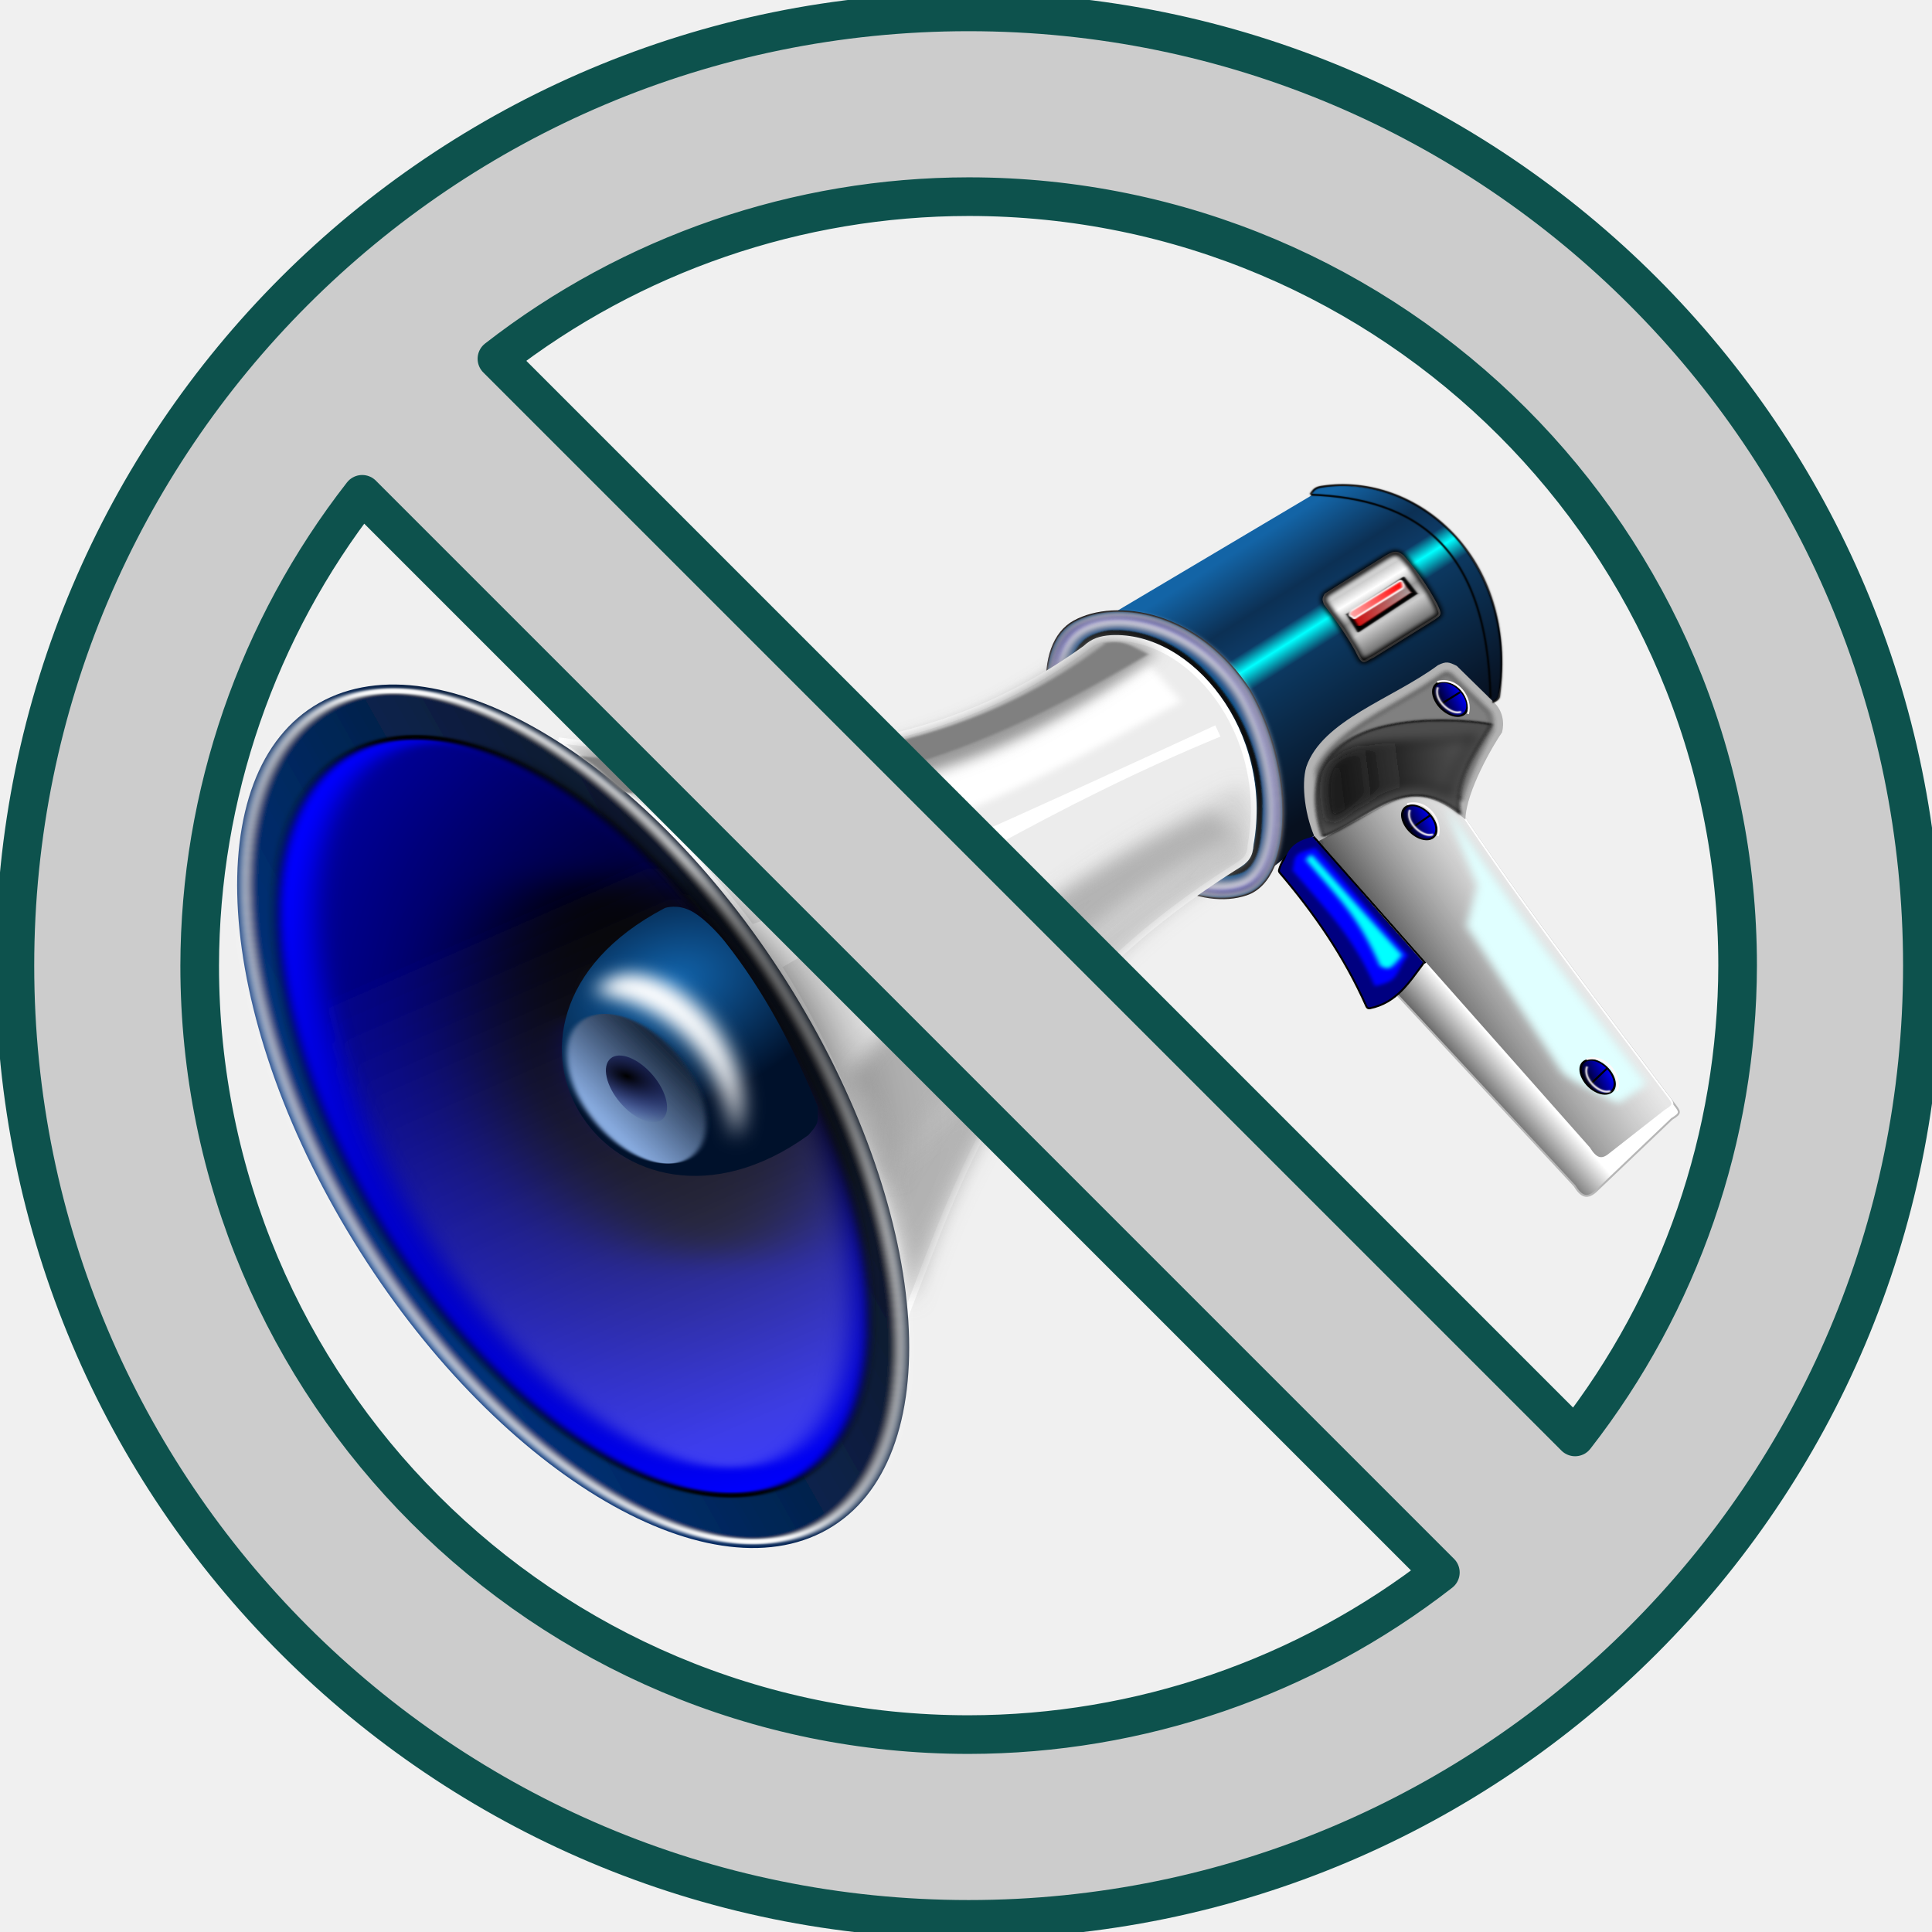
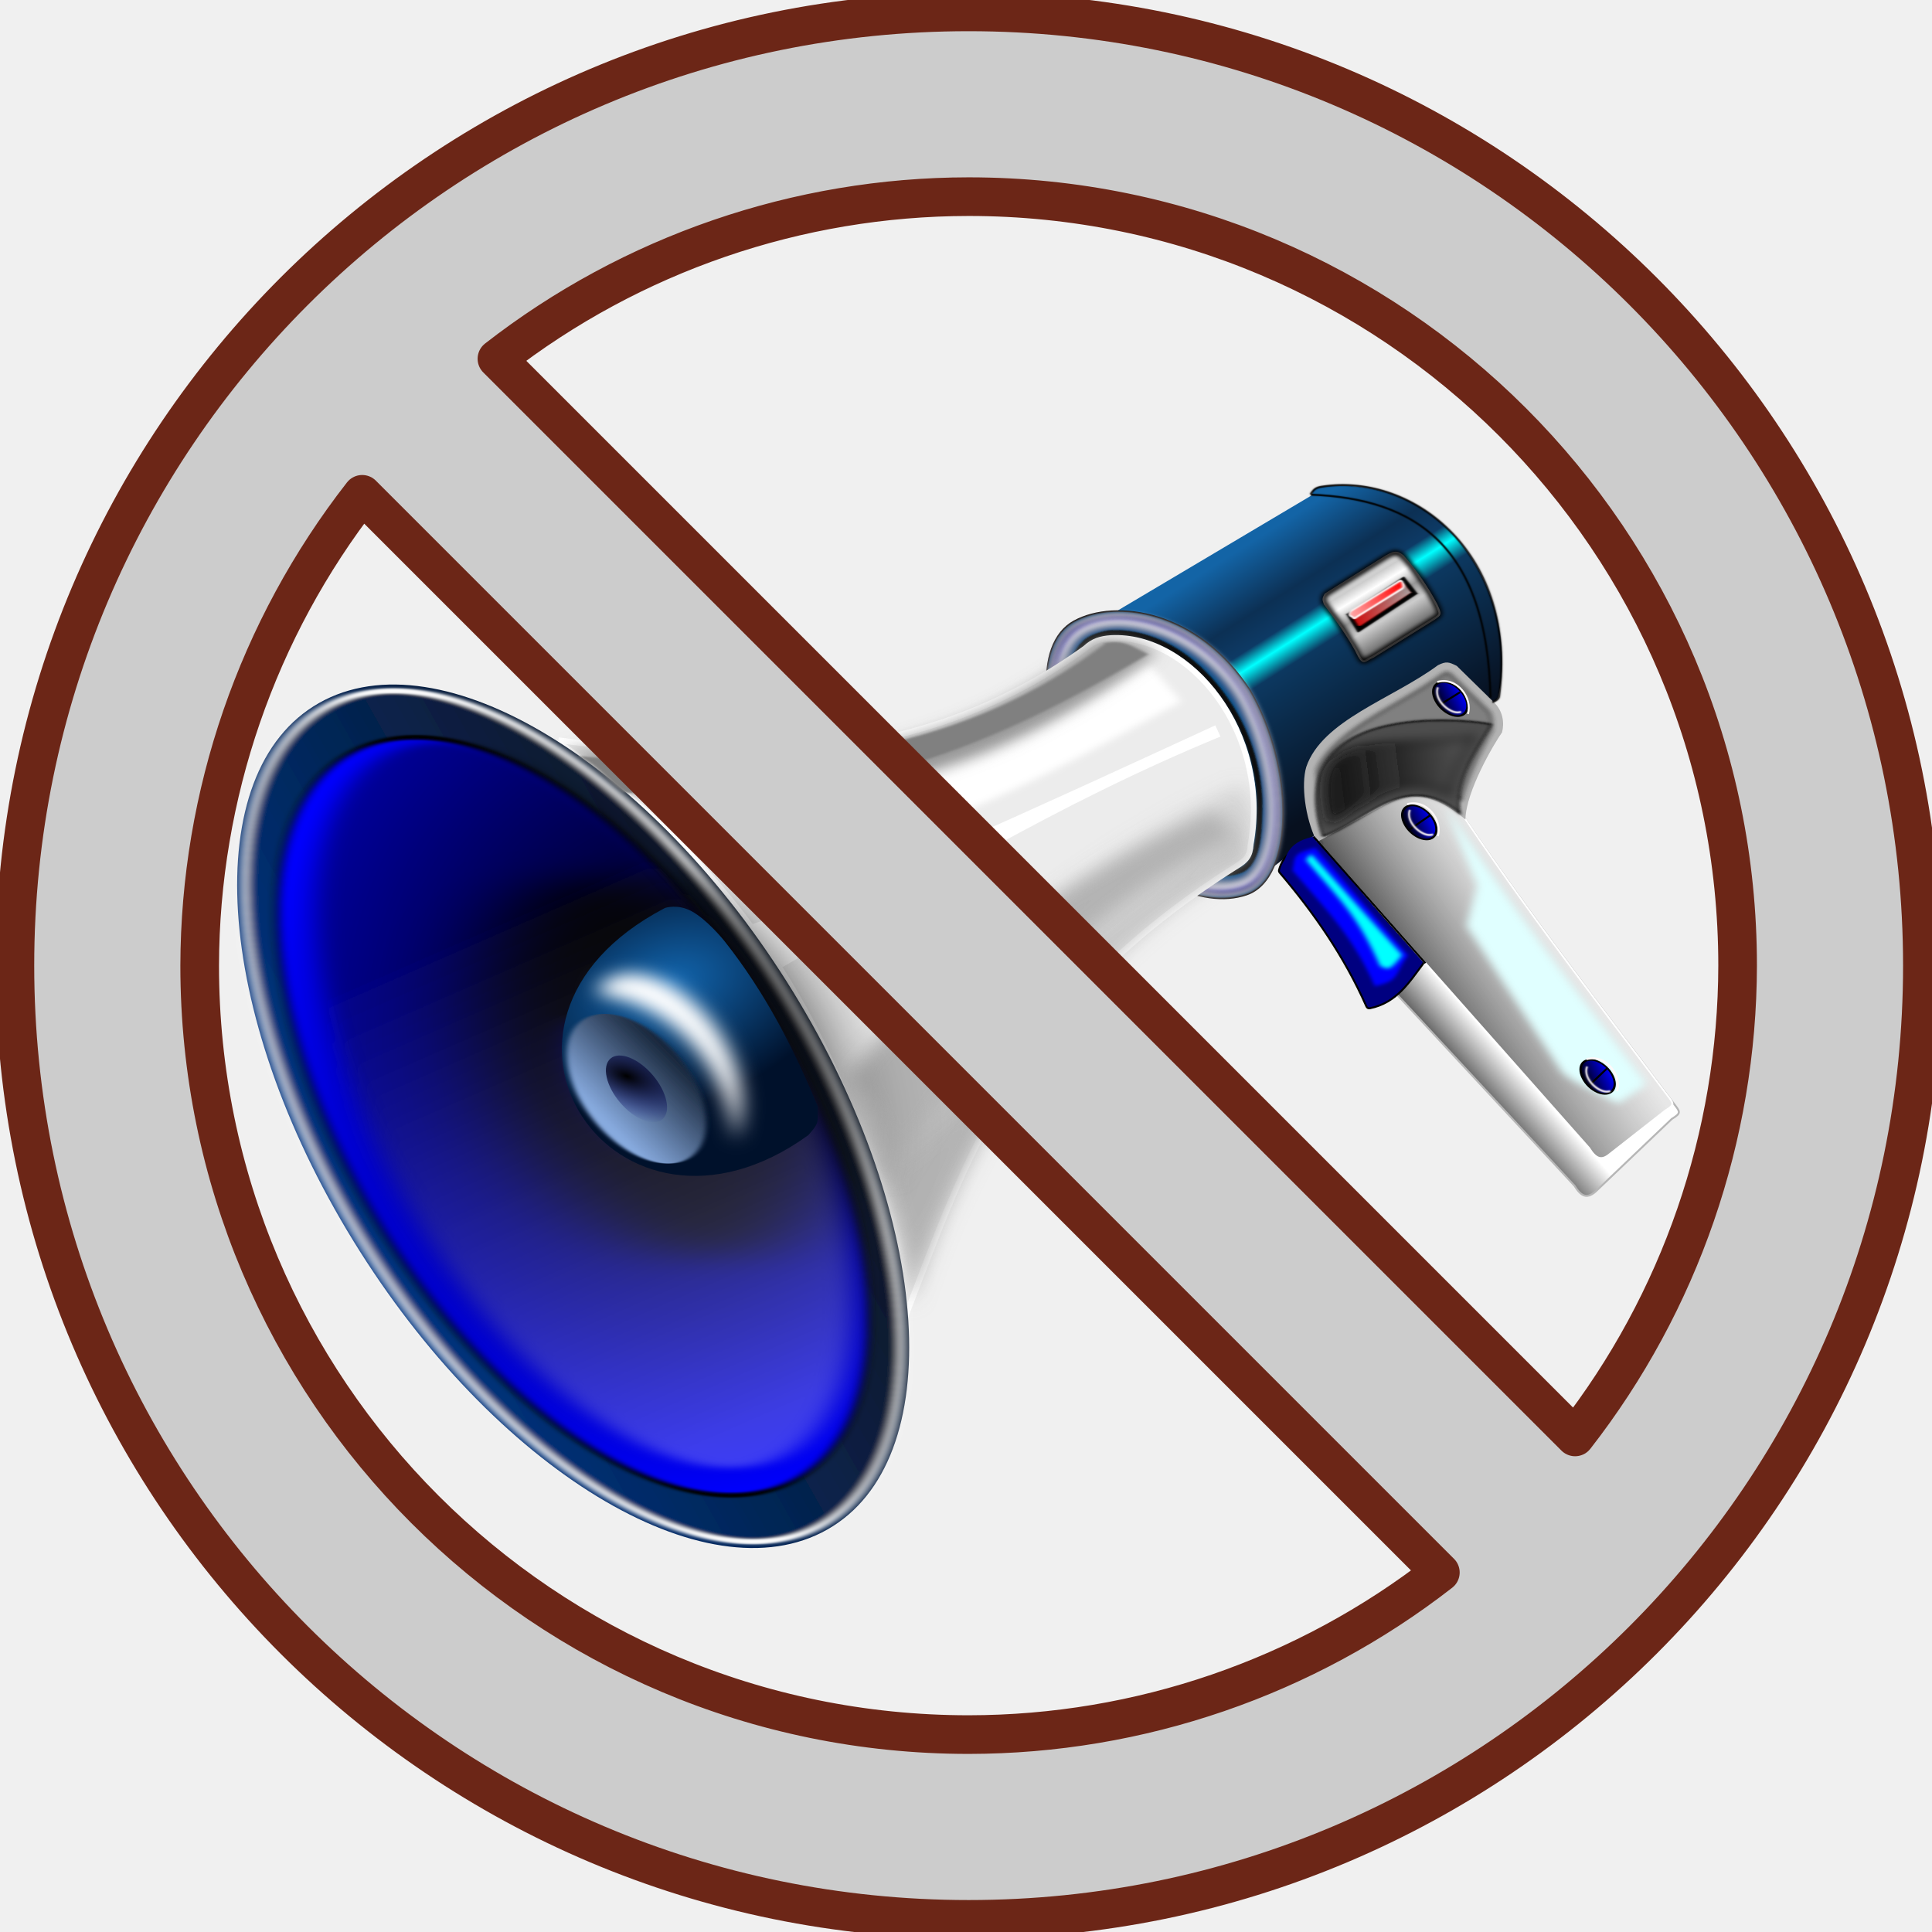
<svg xmlns="http://www.w3.org/2000/svg" xmlns:xlink="http://www.w3.org/1999/xlink" viewBox="0 0 1000 1000" version="1.1">
  <defs>
    <linearGradient gradientUnits="userSpaceOnUse" y2="173.12" y1="499.06" x2="136.59" x1="96.548" id="d">
      <stop offset="0" stop-color="#a08" stop-opacity="1" />
      <stop offset="1" stop-color="#ddafe9" stop-opacity="1" />
    </linearGradient>
    <filter id="H">
      <feGaussianBlur stdDeviation="1.081" />
    </filter>
    <filter id="y">
      <feGaussianBlur stdDeviation="1.728" />
    </filter>
    <filter id="A">
      <feGaussianBlur stdDeviation="1.793" />
    </filter>
    <filter id="t">
      <feGaussianBlur stdDeviation="4.777" />
    </filter>
    <filter id="u">
      <feGaussianBlur stdDeviation="1.871" />
    </filter>
    <filter id="J">
      <feGaussianBlur stdDeviation="1.026" />
    </filter>
    <filter id="i">
      <feGaussianBlur stdDeviation=".555" />
    </filter>
    <filter id="f">
      <feGaussianBlur stdDeviation=".652" />
    </filter>
    <filter id="l">
      <feGaussianBlur stdDeviation=".571" />
    </filter>
    <filter id="M">
      <feGaussianBlur stdDeviation="1.127" />
    </filter>
    <filter id="N">
      <feGaussianBlur stdDeviation="1.226" />
    </filter>
    <filter id="O">
      <feGaussianBlur stdDeviation=".732" />
    </filter>
    <filter id="r">
      <feGaussianBlur stdDeviation=".972" />
    </filter>
    <filter id="S">
      <feGaussianBlur stdDeviation="1.104" />
    </filter>
    <filter id="T">
      <feGaussianBlur stdDeviation=".489" />
    </filter>
    <filter id="p">
      <feGaussianBlur stdDeviation="2.193" />
    </filter>
    <filter id="g">
      <feGaussianBlur stdDeviation="1.324" />
    </filter>
    <filter id="E">
      <feGaussianBlur stdDeviation="5.406" />
    </filter>
    <filter id="h">
      <feGaussianBlur stdDeviation="1.867" />
    </filter>
    <filter id="W">
      <feGaussianBlur stdDeviation=".574" />
    </filter>
    <filter id="L" />
    <filter id="C" x="-.268" y="-.217" width="1.536" height="1.435">
      <feGaussianBlur stdDeviation="7.204" />
    </filter>
    <filter id="v" x="-.029" y="-.142" width="1.058" height="1.284">
      <feGaussianBlur stdDeviation="3.79" />
    </filter>
    <filter id="Q" x="-.088" y="-.187" width="1.177" height="1.374">
      <feGaussianBlur stdDeviation="2.951" />
    </filter>
    <filter id="U" x="-.184" y="-.136" width="1.368" height="1.271">
      <feGaussianBlur stdDeviation="4.839" />
    </filter>
    <filter id="B" x="-.304" y="-.233" width="1.609" height="1.466">
      <feGaussianBlur stdDeviation="19.709" />
    </filter>
    <filter id="X" x="-.108" y="-.086" width="1.216" height="1.173">
      <feGaussianBlur stdDeviation=".506" />
    </filter>
    <linearGradient id="a">
      <stop offset="0" />
      <stop stop-color="#00f" offset="1" />
    </linearGradient>
    <linearGradient id="b" x1="196.81" x2="-17.239" y1="274.35" y2="266.55" gradientUnits="userSpaceOnUse">
      <stop stop-color="#0b1728" offset="0" />
      <stop stop-color="#003380" offset="1" />
    </linearGradient>
    <linearGradient id="G" x1="107.8" x2="162.07" y1="291.56" y2="287.57" gradientUnits="userSpaceOnUse">
      <stop stop-color="#87aade" offset="0" />
      <stop stop-color="#0b1728" offset="1" />
    </linearGradient>
    <linearGradient id="s" x1="405" x2="368.45" y1="241.97" y2="184.83" gradientUnits="userSpaceOnUse">
      <stop stop-color="#b3b3b3" offset="0" />
      <stop stop-color="#b3b3b3" stop-opacity="0" offset="1" />
    </linearGradient>
    <linearGradient id="c" x1="442.7" x2="477.79" gradientUnits="userSpaceOnUse">
      <stop stop-color="#faa" offset="0" />
      <stop stop-color="red" offset="1" />
    </linearGradient>
    <linearGradient id="j" x1="577.22" x2="594.44" y1="20.83" y2="57.616" gradientUnits="userSpaceOnUse">
      <stop stop-color="#e6e6e6" offset="0" />
      <stop stop-color="#ccc" offset=".141" />
      <stop stop-color="#fff" offset=".277" />
      <stop stop-color="#999" offset=".494" />
      <stop stop-color="#ccc" offset=".687" />
      <stop stop-color="#666" offset="1" />
    </linearGradient>
    <linearGradient id="k" x1="441.67" x2="479.67" gradientUnits="userSpaceOnUse">
      <stop stop-color="#d40000" offset="0" />
      <stop stop-color="#d40000" stop-opacity="0" offset="1" />
    </linearGradient>
    <linearGradient id="P" x1="509.29" x2="571.79" y1="165.93" y2="165.04" gradientUnits="userSpaceOnUse">
      <stop stop-color="#1a1a1a" offset="0" />
      <stop stop-opacity="0" offset="1" />
    </linearGradient>
    <linearGradient id="n" x1="606.85" x2="671.25" y1="283.89" y2="248.79" gradientUnits="userSpaceOnUse">
      <stop stop-color="#4d4d4d" offset="0" />
      <stop stop-color="#ccc" stop-opacity=".467" offset="1" />
    </linearGradient>
    <linearGradient id="m" x1="600.41" x2="618.3" y1="278" y2="265.62" gradientUnits="userSpaceOnUse">
      <stop stop-color="#666" offset="0" />
      <stop stop-color="#fff" offset="1" />
    </linearGradient>
    <linearGradient id="e" x1="513.88" x2="573.43" y1="4.159" y2="126.39" gradientUnits="userSpaceOnUse">
      <stop stop-color="#1364a6" offset="0" />
      <stop stop-color="#0c3054" offset=".231" />
      <stop stop-color="#0d3a65" offset=".339" />
      <stop stop-color="#0ff" offset=".4" />
      <stop stop-color="#0c3860" offset=".476" />
      <stop stop-color="#07101f" offset="1" />
    </linearGradient>
    <linearGradient id="D" x1="96.548" x2="136.59" y1="499.06" y2="173.12" gradientUnits="userSpaceOnUse">
      <stop stop-color="#aaf" offset="0" />
      <stop offset="1" />
    </linearGradient>
    <linearGradient id="R" x1="562.33" x2="578.74" gradientUnits="userSpaceOnUse" xlink:href="#a" />
    <radialGradient id="F" cx="159.05" cy="224.44" r="63.954" gradientTransform="matrix(1.4936 -.35773 .22937 .9577 -89.124 34.945)" gradientUnits="userSpaceOnUse">
      <stop stop-color="#1266af" offset="0" />
      <stop stop-color="#00112b" offset="1" />
    </radialGradient>
    <radialGradient id="I" cx="135.47" cy="276.23" r="24.107" gradientTransform="matrix(1.5901 .81534 -.39126 .76306 65.379 -83.386)" gradientUnits="userSpaceOnUse">
      <stop offset="0" />
      <stop stop-color="navy" stop-opacity="0" offset="1" />
    </radialGradient>
    <radialGradient id="z" cx="192.18" cy="251.36" r="122.76" gradientTransform="matrix(-1.002 -1.5743 1.5859 -1.2755 -35.582 906.99)" gradientUnits="userSpaceOnUse" xlink:href="#a" />
    <linearGradient xlink:href="#a" id="o" gradientUnits="userSpaceOnUse" x1="562.33" x2="578.74" />
    <linearGradient xlink:href="#a" id="q" gradientUnits="userSpaceOnUse" x1="562.33" x2="578.74" />
    <linearGradient xlink:href="#b" id="w" gradientUnits="userSpaceOnUse" x1="196.81" y1="274.35" x2="-17.239" y2="266.55" />
    <linearGradient xlink:href="#b" id="x" gradientUnits="userSpaceOnUse" x1="196.81" y1="274.35" x2="-17.239" y2="266.55" />
    <linearGradient xlink:href="#c" id="K" gradientUnits="userSpaceOnUse" x1="442.7" x2="477.79" />
    <linearGradient xlink:href="#c" id="V" gradientUnits="userSpaceOnUse" x1="442.7" x2="477.79" />
  </defs>
  <path d="M444.68 29.813l113.75-51.46.538-1.98c1.107-1.485 3.368-1.801 5.96-1.73 65.048.778 93.513 67.857 78.132 116.98-.514 2.525-2.612 3.287-4.464 3.402l-2.47-.097-77.191 46.995c-10.703 12.875-24.879 15.332-37.396 22.767l-9.006 5.483c26.042-84.316-10.674-119.76-67.857-140.71" fill="url(#e)" transform="rotate(-6.357 3121.326 -967.739) scale(1.0003)" />
  <path d="M630.66 369.886c19.365 33.66 24.97 70.667 7.429 81.727-17.54 11.06-48.545-6.558-69.252-39.351-20.706-32.793-23.273-68.34-5.732-79.4 17.54-11.06 46.849 4.231 67.555 37.023z" opacity=".387" fill="#0d67b2" fill-rule="evenodd" />
  <path d="M647.016 357.423c23.07 40.097 23.024 97.185-1.745 105.593-23.392 7.94-57.832-7.812-82.5-46.875-24.668-39.062-28.488-82.707-6.828-94.583 21.425-11.748 64.285-5.56 91.072 35.866z" fill="#0c3257" stroke="#0c0909" stroke-width=".8" />
  <path d="M513.86 76.27c17.89 41.033 11.732 95.931-12.989 101.36-23.346 5.13-54.778-13.708-74.316-53.917-19.538-40.209-18.538-82.593 3.564-91.694 21.863-9.003 62.417 1.54 83.74 44.249z" fill="#040463" fill-rule="evenodd" stroke="#0c0909" stroke-width=".8" filter="url(#f)" transform="rotate(-6.357 3121.326 -967.739) scale(1.0003)" />
  <path d="M514.54 75.857c18.159 41.649 11.908 97.371-13.184 102.88-23.697 5.207-55.602-13.914-75.434-54.727-19.832-40.813-18.816-83.833 3.618-93.071 22.192-9.138 63.356 1.563 85 44.914z" fill="#080c7b" stroke="#fff" stroke-width=".8" filter="url(#g)" transform="rotate(-6.357 3121.326 -967.739) scale(1.0003)" />
  <path transform="matrix(.99415 -.11073 .11073 .99415 168.037 294.257)" d="M397.81 72.188c-4.881.186-9.252 1.195-12.844 2.938-9.388 4.553-14.88 16.136-15.5 32.093-.62 15.958 3.733 35.88 13.312 55.595 19.145 39.403 49.678 56.959 70.969 52.28 5.17-1.136 9.537-4.844 13.031-10.905 3.494-6.062 5.963-14.374 7.125-23.844 2.32-18.9-.532-42.42-9.188-62.344l-.062-.125c-15.384-31.532-45.697-46.494-66.844-45.688z" fill="#11528a" fill-rule="evenodd" stroke="#fff9f9" stroke-width="2.9" filter="url(#h)" />
  <path d="M445.79 37.713c-3.868.205-8.852 1.222-11.481 2.913-5.989 3.851-11.246 11.899-11.812 26.469-.566 14.57 3.491 33.575 12.656 52.438 18.289 37.64 47.108 51.558 63.909 47.866 2.966-.652 5.618-1.903 8.498-6.898 2.879-4.995 4.471-12.548 5.554-21.375 3.362-20.478-1.393-42.02-9.508-57.835-16.276-31.846-40.102-43.05-57.815-43.578z" fill="none" stroke="#0c0909" stroke-width="2.9" filter="url(#i)" transform="rotate(-6.357 3121.326 -967.739) scale(1.0003)" />
  <path d="M289.029 383.167c95.187 11.943 186.771 14.255 272.74-47.593 4.038-3.792 7.995-4.942 13.395-5.306 40.593-2.077 82.519 48.548 72.193 106.686-.367 6.125-2.327 8.2-7.163 11.238-115.634 72.829-140.892 153.827-170.78 231.204-18.121-89.668-48.79-203.17-180.263-295.16" fill="#ececec" stroke="#fff" stroke-width="3.001" />
  <path d="M558.75 34.981c5.023 8.46 11.654 20.256 14.617 28.957 1.92 4.479 2.88 2.329 7.127 1.06l33.587-16.006c3.606-1.968 3.803-1.823 2.057-7.194-3.843-9.46-8.159-17.786-14.545-26.965-2.973-2.845-4.16-2.89-10.705.274l-31.227 15.019c-1.606 2.197-1.43 2.612-.911 4.854z" fill="url(#j)" stroke="#fff9f9" transform="rotate(-6.357 3121.326 -967.739) scale(1.0003)" />
  <path transform="rotate(-30.585 622.103 -160.147) scale(1.0003)" d="M444.24 290.5l33.472-1.584 1.221 8.949-34.433 1.543-.26-8.908z" fill="url(#k)" fill-rule="evenodd" stroke="#000" stroke-width="2.4" filter="url(#l)" />
  <path d="M521.47 169.81l132.39 178.75c2.684 5.649 5.423 7.595 10.355 4.275l43.496-33.086c5.531-2.543 4.578-3.226 1.838-7.868-33.857-57.352-70.996-117.64-103.08-182.07-28.486 13.326-79.412 21.978-85.357 40" fill="url(#m)" stroke="#b6b6b6" transform="rotate(-6.357 3121.326 -967.739) scale(1.0003)" />
  <path d="M682.672 435.244c-6.849 1.606-11.484 3.485-14.717 5.948-3.233 2.464-4.958 5.556-5.911 9.057a1.537 1.537 0 0 0 .315 1.411c17.68 20.752 33.345 43.235 44.932 69.35a1.537 1.537 0 0 0 1.702.88c14.02-2.816 20.517-13.694 27.544-22.946a1.537 1.537 0 0 0-.093-1.972l-53.11-58.625.5-.307a1.537 1.537 0 0 0-1.161-2.796z" fill="navy" stroke="#000" stroke-width="1" />
  <path d="M541.11 156.24L663.5 329.99c2.684 5.649 5.423 7.595 10.355 4.275l30.996-19.158c5.531-2.543 4.578-3.226 1.838-7.868-33.857-57.352-68.139-113-100.23-177.43l-65.357 26.43" fill="url(#n)" stroke="#fff" transform="rotate(-6.357 3121.326 -967.739) scale(1.0003)" />
  <path transform="matrix(.99415 -.11073 .43156 .85247 112.38 380.108)" d="M578.21 127.54a7.679 10.179 0 1 1-15.357 0 7.679 10.179 0 1 1 15.357 0z" fill="url(#o)" fill-rule="evenodd" stroke="#000" stroke-width="1.057" />
  <path d="M613.25 208.69l40.778 80.723c3.204 4.535 19.863 14.884 27.339 19.335l11.245-6.225c4.684-2.153 3.876-2.732 1.557-6.663-28.667-48.572-57.695-95.7-84.865-150.27l11.803 43.097" fill="#e0ffff" filter="url(#p)" transform="rotate(-6.357 3121.326 -967.739) scale(1.0003)" />
  <path transform="matrix(.99415 -.11073 .43156 .85247 204.691 511.807)" d="M578.21 127.54a7.679 10.179 0 1 1-15.357 0 7.679 10.179 0 1 1 15.357 0z" fill="url(#q)" fill-rule="evenodd" stroke="#000" stroke-width="1.057" />
  <path d="M679.1 433.19c-13.475 3.16-13.742 10.96-15.53 17.529 17.747 20.828 33.49 43.452 45.154 69.737 13.363-2.683 19.523-13.029 26.624-22.377L680.42 432.85" fill="navy" />
  <path d="M683.057 436.816c-13.475 3.159-17.705 7.335-19.492 13.904 17.746 20.827 33.49 43.452 45.153 69.737 13.363-2.684 19.524-13.029 26.624-22.377l-54.34-59.956" fill="navy" />
  <path d="M540.4 159.81c-13.738 1.647-11.069 4.029-13.571 10.357 15.327 22.658 27.036 36.879 35.714 64.286 13.574-1.187 10.84-5.427 18.929-13.929l-41.786-61.071" fill="#00f" filter="url(#r)" transform="rotate(-6.357 3121.326 -967.739) scale(1.0003)" />
  <path d="M305.04 373.4c29.524-69.656 96.915-170.91 200-210.71.709-13.571 6.76-27.143.714-40.714-76.15 21.433-189.92 87.111-221.43 125.71 8.14 18.144 24.476 101.38 20.714 125.71z" fill="url(#s)" filter="url(#t)" transform="rotate(-6.357 3121.326 -967.739) scale(1.0003)" />
  <path d="M193.61 85.528c101.36 30.513 189.03 10.348 271.43-29.286l14.286 20.714c-74.009 30.71-150.64 63.603-245 62.857-12.485-19.286-28.377-40.714-45.714-58.571" fill="#fff" filter="url(#u)" transform="rotate(-6.357 3121.326 -967.739) scale(1.0003)" />
  <path d="M302.9 307.68c46.361-59.085 106.17-130.35 195.71-157.14l-7.143-15.714c-76.15 21.433-170.64 77.111-202.14 115.71 8.14 18.144 13.047 37.095 13.571 57.143z" fill="#b3b3b3" filter="url(#t)" transform="rotate(-6.357 3121.326 -967.739) scale(1.0003)" />
  <path d="M344.471 412.936c104.147 19.109 170.84-12.93 248.368-61.459l12.628 10.097c-70.174 38.727-134.906 72.574-228.796 82.285-14.548-17.79-9.91-13.275-29.124-29.107M388.869 478.448l16.186 22.09c71.134-40.415 141.786-84.367 226.657-119.297l-2.68-5.801c-92.207 42.429-185.981 85.899-240.156 103.008" fill="#fff" />
  <path d="M438.61 40.528C364.506 89.163 272.82 96.39 159.68 64.099c12.056 10.043 16.998 15.965 26.429 26.429 113.39 30.09 201.25 8.956 283.21-40-8.515-6.78-19.014-10.662-30.714-10" fill="#999" filter="url(#v)" transform="rotate(-6.357 3121.326 -967.739) scale(1.0003)" />
  <path transform="matrix(.97134 -.55048 .56656 .92142 37.072 362.528)" d="M214.29 291.65a117.145 232.15 0 1 1-234.29 0 117.145 232.15 0 1 1 234.29 0z" fill="url(#w)" fill-rule="evenodd" />
  <path transform="matrix(.97134 -.55048 .56656 .92142 37.072 362.528)" d="M97.156 62.469c-30.761 0-59.259 24.903-80.188 66.375-20.929 41.472-34 99.112-34 162.81 0 63.698 13.071 121.35 34 162.81 20.929 41.46 49.426 66.344 80.188 66.344s59.266-24.88 80.188-66.344c20.922-41.464 33.969-99.112 33.969-162.81 0-63.698-13.048-121.34-33.969-162.81s-49.426-66.375-80.188-66.375z" fill="url(#x)" fill-rule="evenodd" stroke="#fff" stroke-width="2.458" filter="url(#y)" />
  <path transform="matrix(.85207 -.48294 .497 .80838 68.947 388.933)" d="M214.29 291.65a117.145 232.15 0 1 1-234.29 0 117.145 232.15 0 1 1 234.29 0z" fill="url(#z)" fill-rule="evenodd" stroke="#000" stroke-width="2.802" filter="url(#A)" />
  <path d="M347.751 547.878a45.193 24.114 49.514 1 1-36.68 31.313 45.193 24.114 49.514 1 1 36.68-31.313z" opacity=".199" fill="navy" fill-rule="evenodd" />
  <path transform="rotate(-30.228 782.317 35.186) scale(1.0003)" d="M211.43 260.22a70.715 106.432 0 1 1-141.43 0 70.715 106.432 0 1 1 141.43 0z" fill-rule="evenodd" stroke="#000" filter="url(#B)" />
  <path transform="rotate(-40.486 606.972 154.924) scale(1.0003)" d="M154.64 285.4a24.107 45.179 0 1 1-48.214 0 24.107 45.179 0 1 1 48.214 0z" fill="navy" fill-rule="evenodd" filter="url(#C)" />
  <path transform="matrix(.77046 -.45656 .45524 .77455 94.892 390.556)" d="M214.29 291.65a117.145 232.15 0 1 1-234.29 0 117.145 232.15 0 1 1 234.29 0z" opacity=".356" fill="url(#D)" fill-rule="evenodd" filter="url(#E)" />
  <path d="M201.83 153.65c-119.02 46.37-46.116 185.33 60.849 125 6.625-5.934 5.497-5.836 6.538-14.161-8.847-30.858-20.346-61.395-38.451-90.394-.432-.692-7.866-12.289-15.409-17.431-6.437-4.388-12.877-3.267-13.527-3.014z" fill="url(#F)" transform="rotate(-6.357 3121.326 -967.739) scale(1.0003)" />
  <path transform="rotate(-40.486 606.972 154.924) scale(1.0003)" d="M158.03 285.4a27.494 45.179 0 1 1-54.988 0 27.494 45.179 0 1 1 54.988 0z" fill="url(#G)" fill-rule="evenodd" filter="url(#H)" />
  <path d="M186.13 238.8c6.406 9.45 7.511 19.883 2.468 23.301-5.043 3.418-14.324-1.472-20.73-10.923-6.406-9.451-7.51-19.883-2.468-23.301 5.043-3.418 14.324 1.472 20.73 10.923z" fill="url(#I)" fill-rule="evenodd" transform="rotate(-6.357 3121.326 -967.739) scale(1.0003)" />
  <path transform="matrix(.99415 -.11073 .08378 .75221 171.75 327.596)" d="M396.43 66.301c-74.104 58.547-164 68.134-277.14 35.844 12.056 10.043 12.355 17.853 21.786 28.317 113.39 30.09 195.54-5.204 277.5-54.16-8.515-6.78-10.443-11.606-22.143-10.944" fill="gray" filter="url(#J)" />
  <path transform="rotate(-30.585 622.103 -160.147) scale(1.0003)" d="M445.67 288.74l30.309-.643c.935.129 1.155.49 1.048 1.193l.42 6.502c-.317.764.374 1.837-1.595 2.092L447 298.885c-1.324.07-2.72-.602-2.72-1.897l-1.238-6.425c-.11-1.086 1.416-1.852 2.628-1.823z" fill="url(#K)" fill-rule="evenodd" filter="url(#L)" />
  <path d="M558.75 34.981c5.023 8.46 11.654 20.256 14.617 28.957 1.92 4.479 2.88 2.329 7.127 1.06l33.587-16.006c3.606-1.968 3.803-1.823 2.057-7.194-3.843-9.46-8.159-17.786-14.545-26.965-2.973-2.845-4.16-2.89-10.705.274l-31.227 15.019c-1.606 2.197-1.43 2.612-.911 4.854z" fill="none" stroke="#000" stroke-width="2.8" filter="url(#M)" transform="rotate(-6.357 3121.326 -967.739) scale(1.0003)" />
  <path d="M681.28 435.042c-5.835-12.051-7.835-28.979-5.179-38.022 8.205-24.256 44.668-35.301 68.176-52.708 4.315-2.168 5.69-1.664 9.745.353l18.765 18.398c5.295 4.682 5.928 11.322 4.66 16.017-4.14 5.853-18.704 30.499-18.947 45.105-31.829-27.463-51.949-.372-76.886 11.583" fill="#b3b3b3" />
  <path transform="matrix(.99415 -.11073 .11073 .99415 168.037 294.257)" d="M570.75 118c-.218.036-.862.237-1.688.531-13.137 7.53-28.562 13.194-41.812 19.688-13.042 6.39-23.48 13.522-28.219 22.72v28.218c9.949-4.527 20.45-10.719 31.97-13.938 12.416-3.47 26.493-2.317 40 8.75 4.996-12.367 12.254-23.74 19.75-34.28.34-2.14.661-4.215.53-5.813-.154-1.89-.578-3.261-2.124-4.97a5.484 5.484 0 0 1-.188-.218l-16.03-19.625c-.793-.484-1.624-.99-1.813-1.062-.261-.1.075-.075-.375 0z" fill="gray" stroke="#000" filter="url(#N)" />
  <path d="M544.47 154.34c-15.142-76.662 91.563-49.088 92.811-47.712-11.512 15.152-22.543 28.519-21.091 43.671-25.399-26.305-47.617-1.008-71.721 4.04" fill="#4d4d4d" stroke="#000" filter="url(#O)" transform="rotate(-6.357 3121.326 -967.739) scale(1.0003)" />
  <path transform="matrix(.99415 -.11073 .11073 .99415 168.037 294.257)" d="M534.81 150.59c-2.721-.053-5.347-.024-7.844.125-9.985.595-17.292 2.971-21.53 8.625-3.778 5.038-5.559 14.136-3.376 29.062 9.282-3.085 19.103-8.765 29.844-12.125 10.416-3.258 22.293-3.203 33.812 4.719 1.246-5.395 3.576-10.597 6.563-15.562 2.68-4.455 5.802-8.795 9.03-13.062-6.558.527-13.435.337-20.405-.125-8.914-.59-17.93-1.497-26.094-1.656z" fill="url(#P)" stroke="#000" filter="url(#Q)" />
  <path d="M729.33 429.547l10.848-7.499M822.27 562.084l9.585-9.155" fill="none" stroke="#000" stroke-width="1" />
  <path transform="matrix(.99415 -.11073 .43156 .85247 128.425 316.273)" d="M578.21 127.54a7.679 10.179 0 1 1-15.357 0 7.679 10.179 0 1 1 15.357 0z" fill="url(#R)" fill-rule="evenodd" stroke="#000" stroke-width="1.057" />
  <path d="M744.796 365.087l10.933-6.81" fill="none" stroke="#000" stroke-width="1" />
  <path d="M536.82 163.38c-1.238.575-1.069 1.172-2.5 2.143 15.327 22.658 23.464 31.522 32.143 58.929 3.574 1.67 3.881 4.068 11.97-4.434l-40.898-56.995" fill="#0ff" filter="url(#S)" transform="rotate(-6.357 3121.326 -967.739) scale(1.0003)" />
  <path d="M557.72-21.972c53.896 8.022 87.815 36.792 80.893 114.64M557.72-22.151c1.814-2.24 2.993-3.136 6.081-3.271 48.954-2.142 97.15 47.118 79.31 117.94-.47 1.866-3.645 2.625-3.784 2.652" fill="none" stroke="#000" filter="url(#T)" transform="rotate(-6.357 3121.326 -967.739) scale(1.0003)" />
  <path d="M679.921 433.06l57.877 65.483" fill="none" stroke="#000" stroke-width="1" />
  <path d="M728.38 416.227c10.393-2.903 18.34 8.607 15.823 16.538M821.12 548.232c10.393-2.902 18.34 8.608 15.823 16.539M743.95 352.982c10.393-2.903 18.34 8.607 15.823 16.538" fill="none" stroke="#fff9f9" stroke-width="1" />
  <path d="M165.04 194.81c40.103 10.654 60.659 50.832 60 82.857 23.394-53.824-37.699-112.71-62.857-85.714" fill="#fff" filter="url(#U)" transform="rotate(-6.357 3121.326 -967.739) scale(1.0003)" />
  <path transform="rotate(-30.585 644.853 -233.4) scale(.92617)" d="M445.67 288.74l30.309-.643c.935.129 1.823-.056 1.716.648l.191.9c-.316.764-.021 2.716-1.99 2.972l-29.453.667c-1.325.07-2.436.505-2.436-.79l-.965-1.93c-.11-1.087 1.416-1.853 2.627-1.824z" fill="url(#V)" fill-rule="evenodd" stroke="#fff9f9" filter="url(#W)" />
  <path d="M612.14 84.386c-3.34 6.362 5.582 15.573 10.504 13.89M590.71 145.82c-3.34 6.362 5.582 15.573 10.504 13.89M667.14 287.96c-3.34 6.362 5.582 15.573 10.504 13.89" fill="none" stroke="#fff9f9" filter="url(#X)" transform="rotate(-6.357 3121.326 -967.739) scale(1.0003)" />
-   <path d="M501.368 6.149A493.657 493.657 0 0 0 7.713 499.804 493.657 493.657 0 0 0 501.368 993.46a493.657 493.657 0 0 0 493.66-493.655A493.657 493.657 0 0 0 501.368 6.15zm0 95.639a398.017 398.017 0 0 1 398.018 398.016 398.017 398.017 0 0 1-84.122 243.946L257.213 185.7a398.017 398.017 0 0 1 244.155-83.912zM187.474 255.86l558.05 558.048a398.017 398.017 0 0 1-244.156 83.914 398.017 398.017 0 0 1-398.014-398.019 398.017 398.017 0 0 1 84.12-243.943z" opacity="1" fill="#ccc" fill-opacity="1" stroke="#0d524d" stroke-width="20" stroke-linecap="round" stroke-linejoin="round" stroke-miterlimit="4" stroke-dashoffset="0" stroke-opacity="1" />
+   <path d="M501.368 6.149A493.657 493.657 0 0 0 7.713 499.804 493.657 493.657 0 0 0 501.368 993.46a493.657 493.657 0 0 0 493.66-493.655A493.657 493.657 0 0 0 501.368 6.15zm0 95.639a398.017 398.017 0 0 1 398.018 398.016 398.017 398.017 0 0 1-84.122 243.946L257.213 185.7a398.017 398.017 0 0 1 244.155-83.912zM187.474 255.86l558.05 558.048a398.017 398.017 0 0 1-244.156 83.914 398.017 398.017 0 0 1-398.014-398.019 398.017 398.017 0 0 1 84.12-243.943z" opacity="1" fill="#ccc" fill-opacity="1" stroke="#6c2617" stroke-width="20" stroke-linecap="round" stroke-linejoin="round" stroke-miterlimit="4" stroke-dashoffset="0" stroke-opacity="1" />
</svg>
